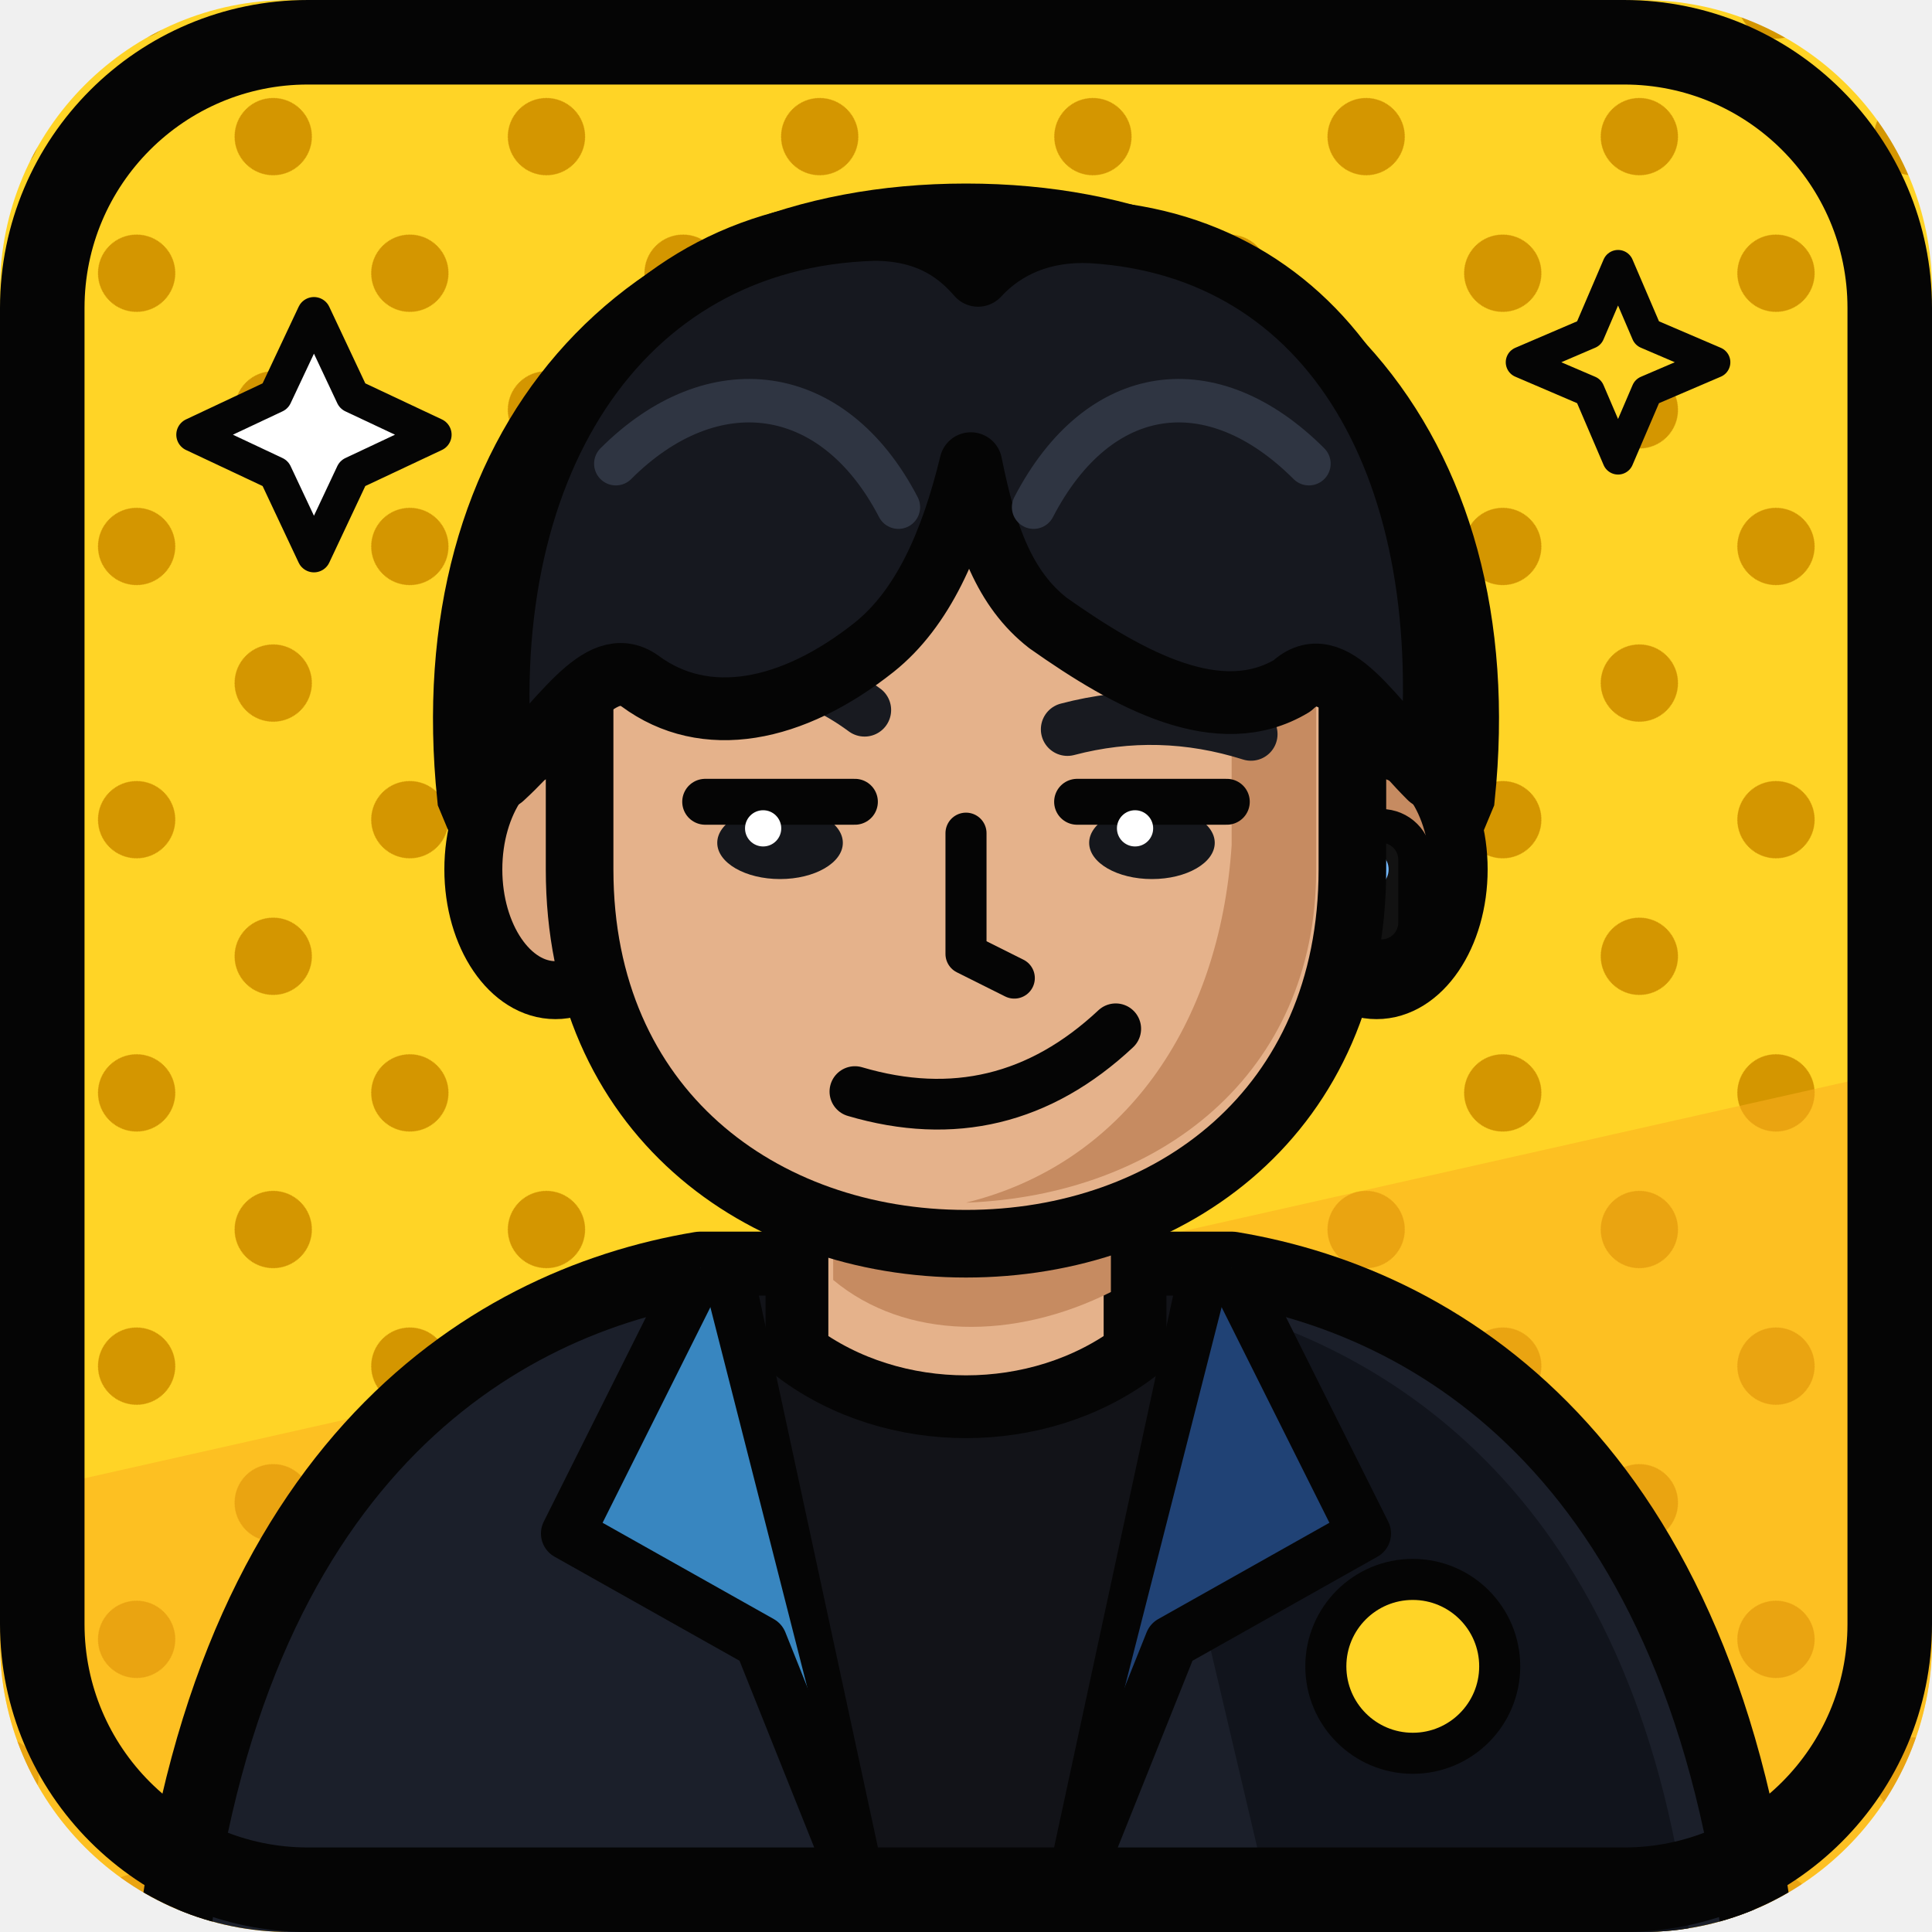
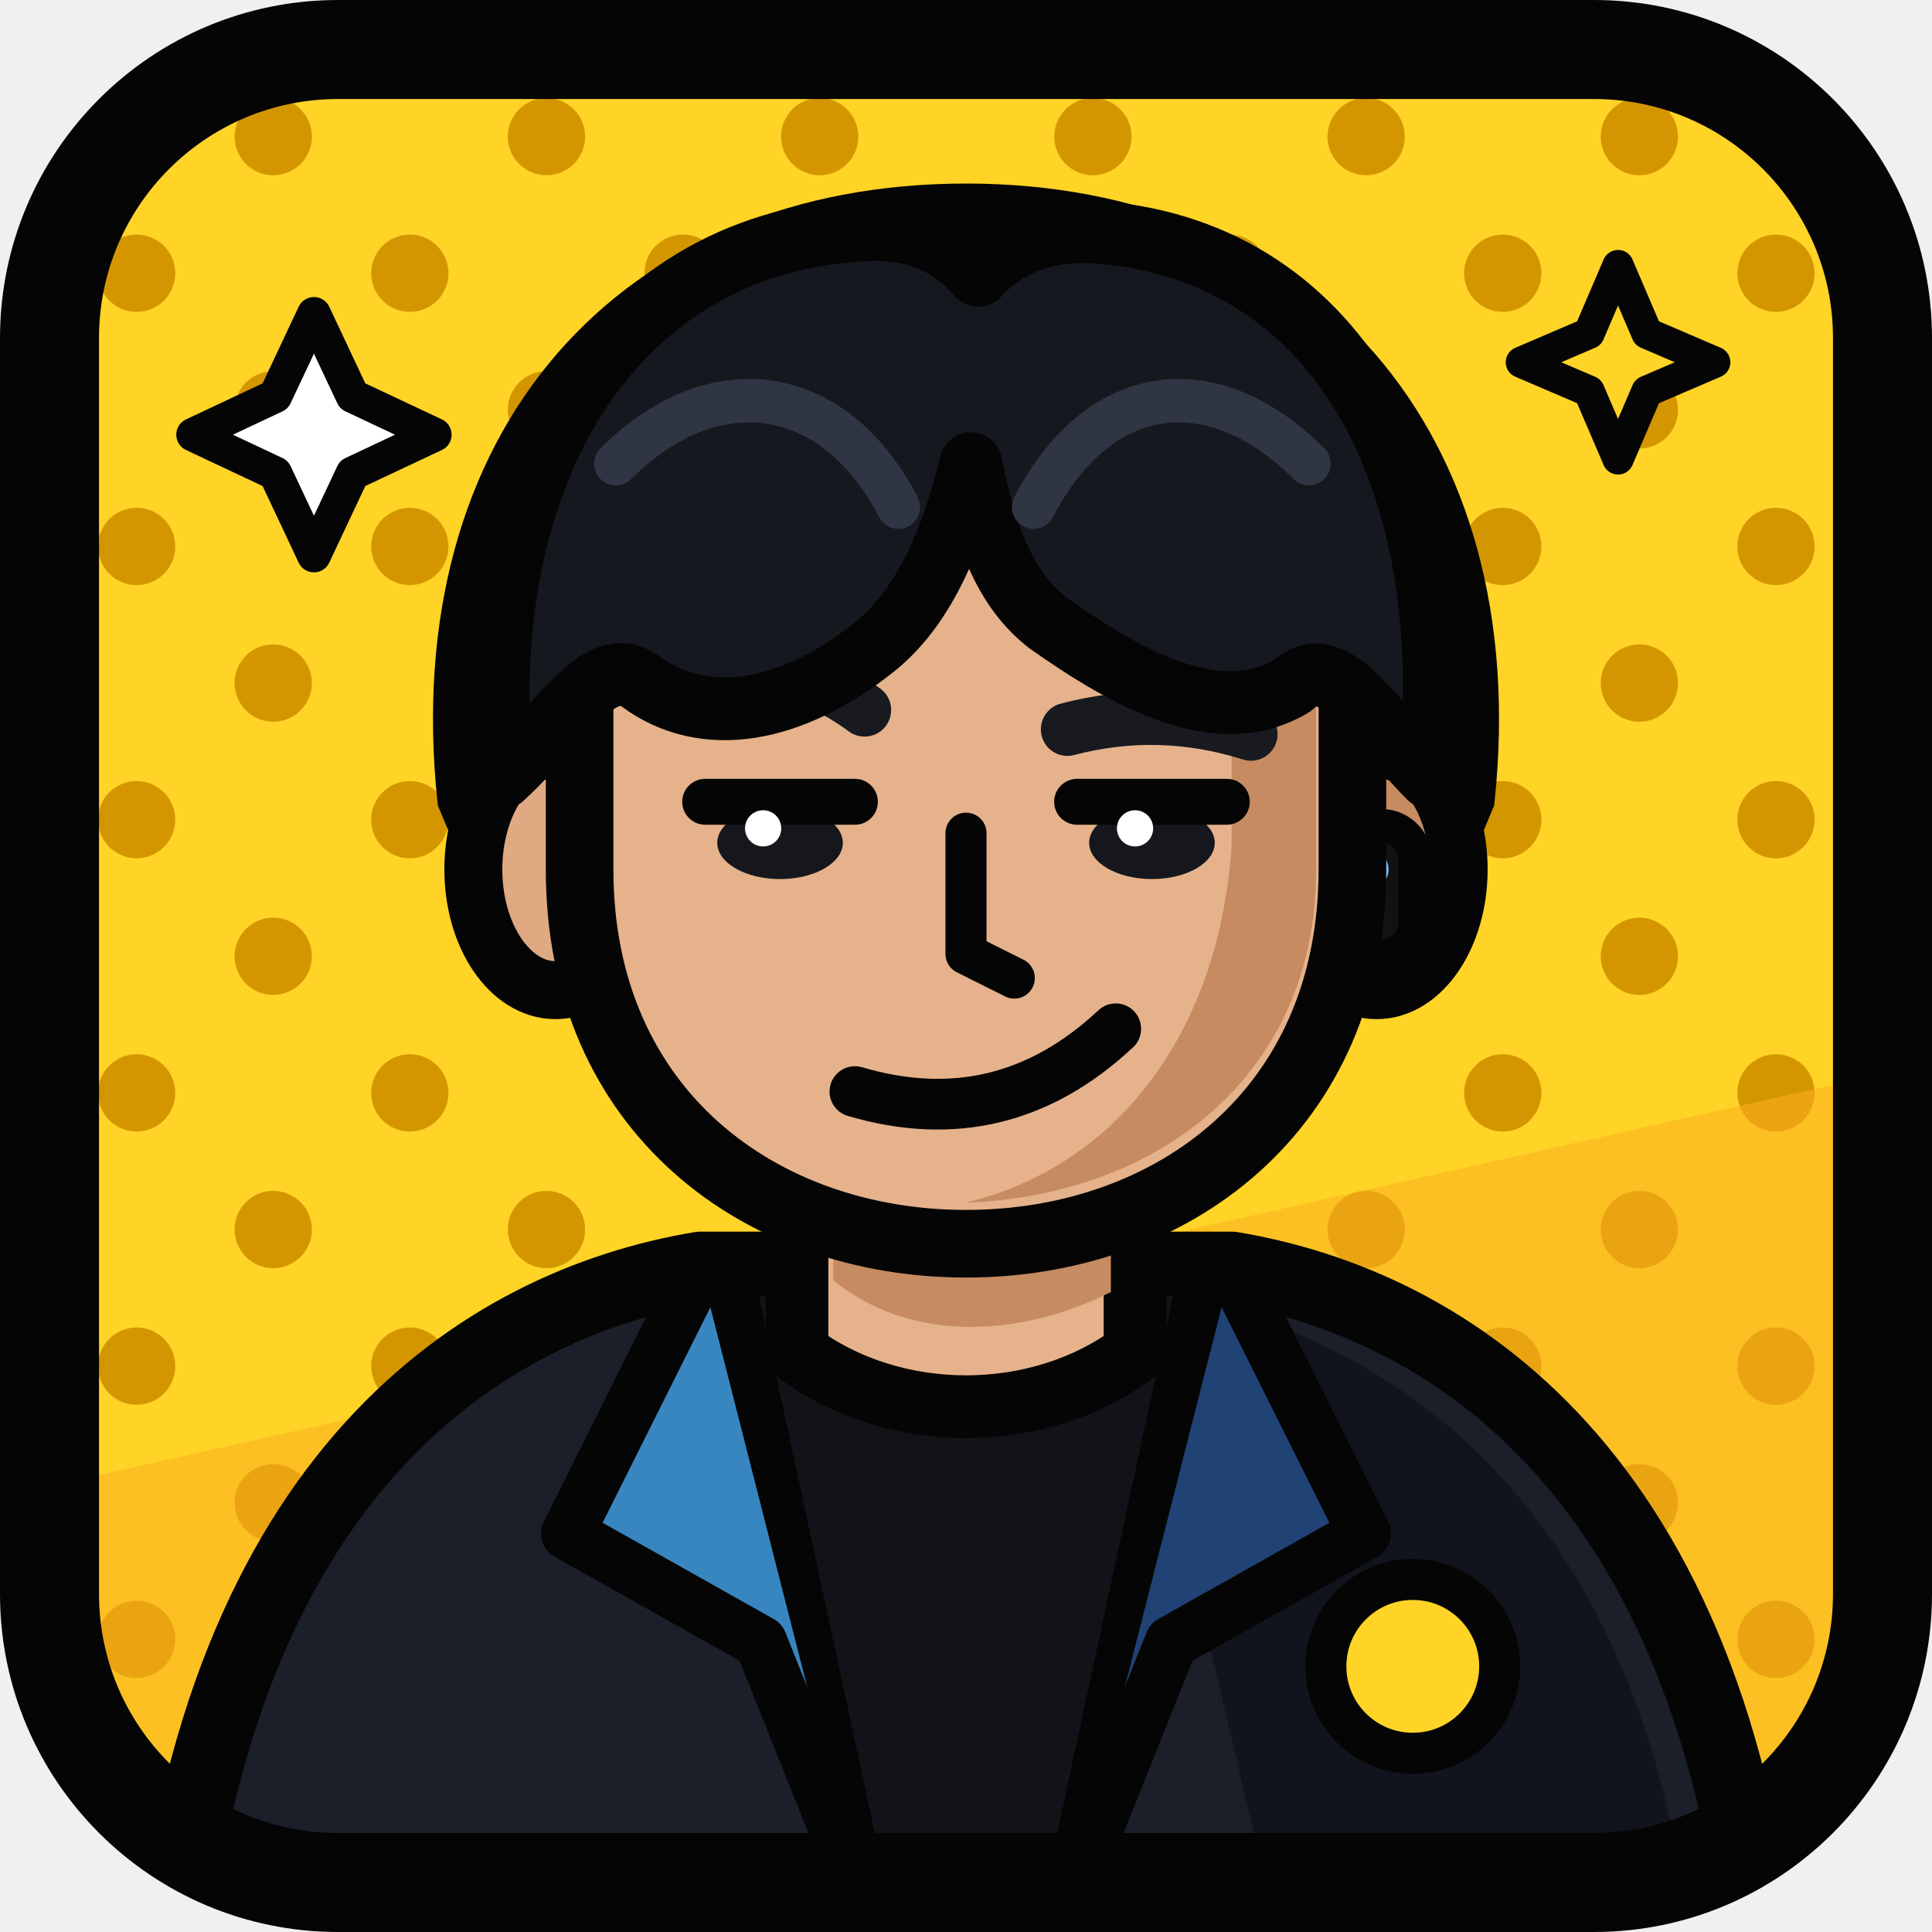
<svg xmlns="http://www.w3.org/2000/svg" viewBox="0 0 80 80" fill="none">
  <defs>
    <pattern id="fav-dots" x="0" y="0" width="8" height="8" patternUnits="userSpaceOnUse" patternTransform="rotate(45)">
      <rect width="8" height="8" fill="#FFD426" />
      <circle cx="4" cy="4" r="1.6" fill="#D49600" />
    </pattern>
    <clipPath id="fav-clip">
-       <rect x="0" y="0" width="80" height="80" rx="12" />
+       <rect x="3.5" y="3.5" width="73" height="73" rx="10.5" />
    </clipPath>
  </defs>
+   <rect x="0" y="0" width="80" height="80" rx="14" fill="#050505" />
  <g clip-path="url(#fav-clip)">
    <rect width="80" height="80" fill="url(#fav-dots)" />
    <polygon points="0,62 80,44 80,80 0,80" fill="#FCAE1F" opacity="0.55" />
    <path d="M7 82 C9 61, 20 54, 29 52.5 L51 52.5 C60 54, 71 61, 73 82 Z" fill="#1B1F2A" stroke="#050505" stroke-width="3" stroke-linejoin="round" />
    <path d="M50 54 C58 56, 68 62.5, 70 80.5 H53 L47 55 Z" fill="#11141C" />
    <path d="M30 52.5 L35.5 78 H44.5 L50 52.5 Z" fill="#121318" stroke="#050505" stroke-width="2.3" stroke-linejoin="round" />
    <path d="M33 52.5 C36.5 57.5, 43.5 57.5, 47 52.5" fill="none" stroke="#3886C0" stroke-width="2.2" stroke-linecap="round" />
    <path d="M29 52.5 L23.5 63.5 L31.5 68 L35.5 78" fill="#3886C0" stroke="#050505" stroke-width="2.2" stroke-linejoin="round" />
    <path d="M51 52.5 L56.5 63.5 L48.5 68 L44.5 78" fill="#204275" stroke="#050505" stroke-width="2.2" stroke-linejoin="round" />
    <circle cx="58.5" cy="69" r="3.6" fill="#FFD426" stroke="#050505" stroke-width="1.7" />
    <path d="M33 44 V56 C37 59, 43 59, 47 56 V44 Z" fill="#E5B28B" stroke="#050505" stroke-width="2.6" />
    <path d="M34.5 46 C38 51.5, 43 52, 46 47 V53.5 C42 55.5, 37.5 55.5, 34.5 53 Z" fill="#C68B61" />
    <path d="M19.5 33 C18 18.5, 26.5 9, 40 9 C53.5 9, 62 18.5, 60.5 33 L58 39 H22 Z" fill="#16181F" stroke="#050505" stroke-width="2.8" />
    <ellipse cx="23" cy="36" rx="3.4" ry="5" fill="#DFAA82" stroke="#050505" stroke-width="2.4" />
    <ellipse cx="57" cy="36" rx="3.4" ry="5" fill="#C68B61" stroke="#050505" stroke-width="2.4" />
    <rect x="54.8" y="34.2" width="3.8" height="5.4" rx="1.4" fill="#121212" stroke="#050505" stroke-width="1.4" />
    <circle cx="56.7" cy="36" r="0.8" fill="#74B9FF" />
    <path d="M24 27 C24 18, 56 18, 56 27 V36 C56 46, 48.5 51.5, 40 51.5 C31.5 51.5, 24 46, 24 36 Z" fill="#E5B28B" stroke="#050505" stroke-width="2.8" stroke-linejoin="round" />
    <path d="M54.5 29 V36 C54.5 44.5, 48 49.5, 40 49.8 C46.5 48.2, 50.5 42.5, 51 35 V28.5 Z" fill="#C68B61" />
    <path d="M28.2 28.5 Q32 26.6 35.8 29.4" fill="none" stroke="#181A20" stroke-width="2.2" stroke-linecap="round" />
    <path d="M44.2 30.2 Q48 29.2 51.8 30.4" fill="none" stroke="#181A20" stroke-width="2.2" stroke-linecap="round" />
    <ellipse cx="32.3" cy="34.9" rx="2.6" ry="1.5" fill="#15171C" />
    <ellipse cx="47.7" cy="34.9" rx="2.6" ry="1.5" fill="#15171C" />
    <line x1="29.2" y1="33.2" x2="35.4" y2="33.2" stroke="#050505" stroke-width="1.9" stroke-linecap="round" />
    <line x1="44.6" y1="33.2" x2="50.8" y2="33.2" stroke="#050505" stroke-width="1.9" stroke-linecap="round" />
    <circle cx="31.6" cy="34.3" r="0.75" fill="#FFFFFF" />
    <circle cx="47" cy="34.3" r="0.75" fill="#FFFFFF" />
    <path d="M40 34.5 V39.5 L42 40.5" fill="none" stroke="#050505" stroke-width="1.7" stroke-linecap="round" stroke-linejoin="round" />
    <path d="M35.4 45.2 Q41.5 47 46.2 42.6" fill="none" stroke="#050505" stroke-width="2.1" stroke-linecap="round" />
    <path d="M20.8 32.2 C19.5 19.5, 25.5 9.8, 36.2 9.5 C38.6 9.5, 39.8 10.6, 40.5 11.4 C41.6 10.2, 43.2 9.5, 45.2 9.6 C55.2 10.2, 60.5 19.5, 59.2 32.2 C56.8 29.8, 55.2 26.8, 53.5 28.4 C50.5 30.2, 46.8 28.2, 43.4 25.8 C41.6 24.4, 40.8 22.2, 40.2 19.2 C39.4 22.5, 38.2 25.2, 36.2 26.8 C32.8 29.5, 29.2 30.2, 26.5 28.2 C24.8 27, 23.2 30, 20.8 32.2 Z" fill="#16181F" stroke="#050505" stroke-width="2.6" stroke-linejoin="round" />
    <path d="M25.5 19.2 C29.5 15.2, 34.5 15.8, 37.2 21" fill="none" stroke="#2F3542" stroke-width="1.8" stroke-linecap="round" />
    <path d="M54.2 19.2 C50.2 15.2, 45.5 15.8, 42.8 21" fill="none" stroke="#2F3542" stroke-width="1.8" stroke-linecap="round" />
    <path d="M13 13 L14.6 16.4 L18 18 L14.6 19.6 L13 23 L11.4 19.6 L8 18 L11.4 16.4 Z" fill="#FFFFFF" stroke="#050505" stroke-width="1.4" stroke-linejoin="round" />
    <path d="M67 11 L68.2 13.8 L71 15 L68.2 16.2 L67 19 L65.8 16.2 L63 15 L65.8 13.8 Z" fill="#FFD426" stroke="#050505" stroke-width="1.3" stroke-linejoin="round" />
  </g>
-   <rect x="1.75" y="1.75" width="76.5" height="76.5" rx="11" fill="none" stroke="#050505" stroke-width="3.5" />
+   <rect x="3.5" y="3.5" width="73" height="73" rx="10.5" fill="none" stroke="#050505" stroke-width="1.2" />
</svg>
